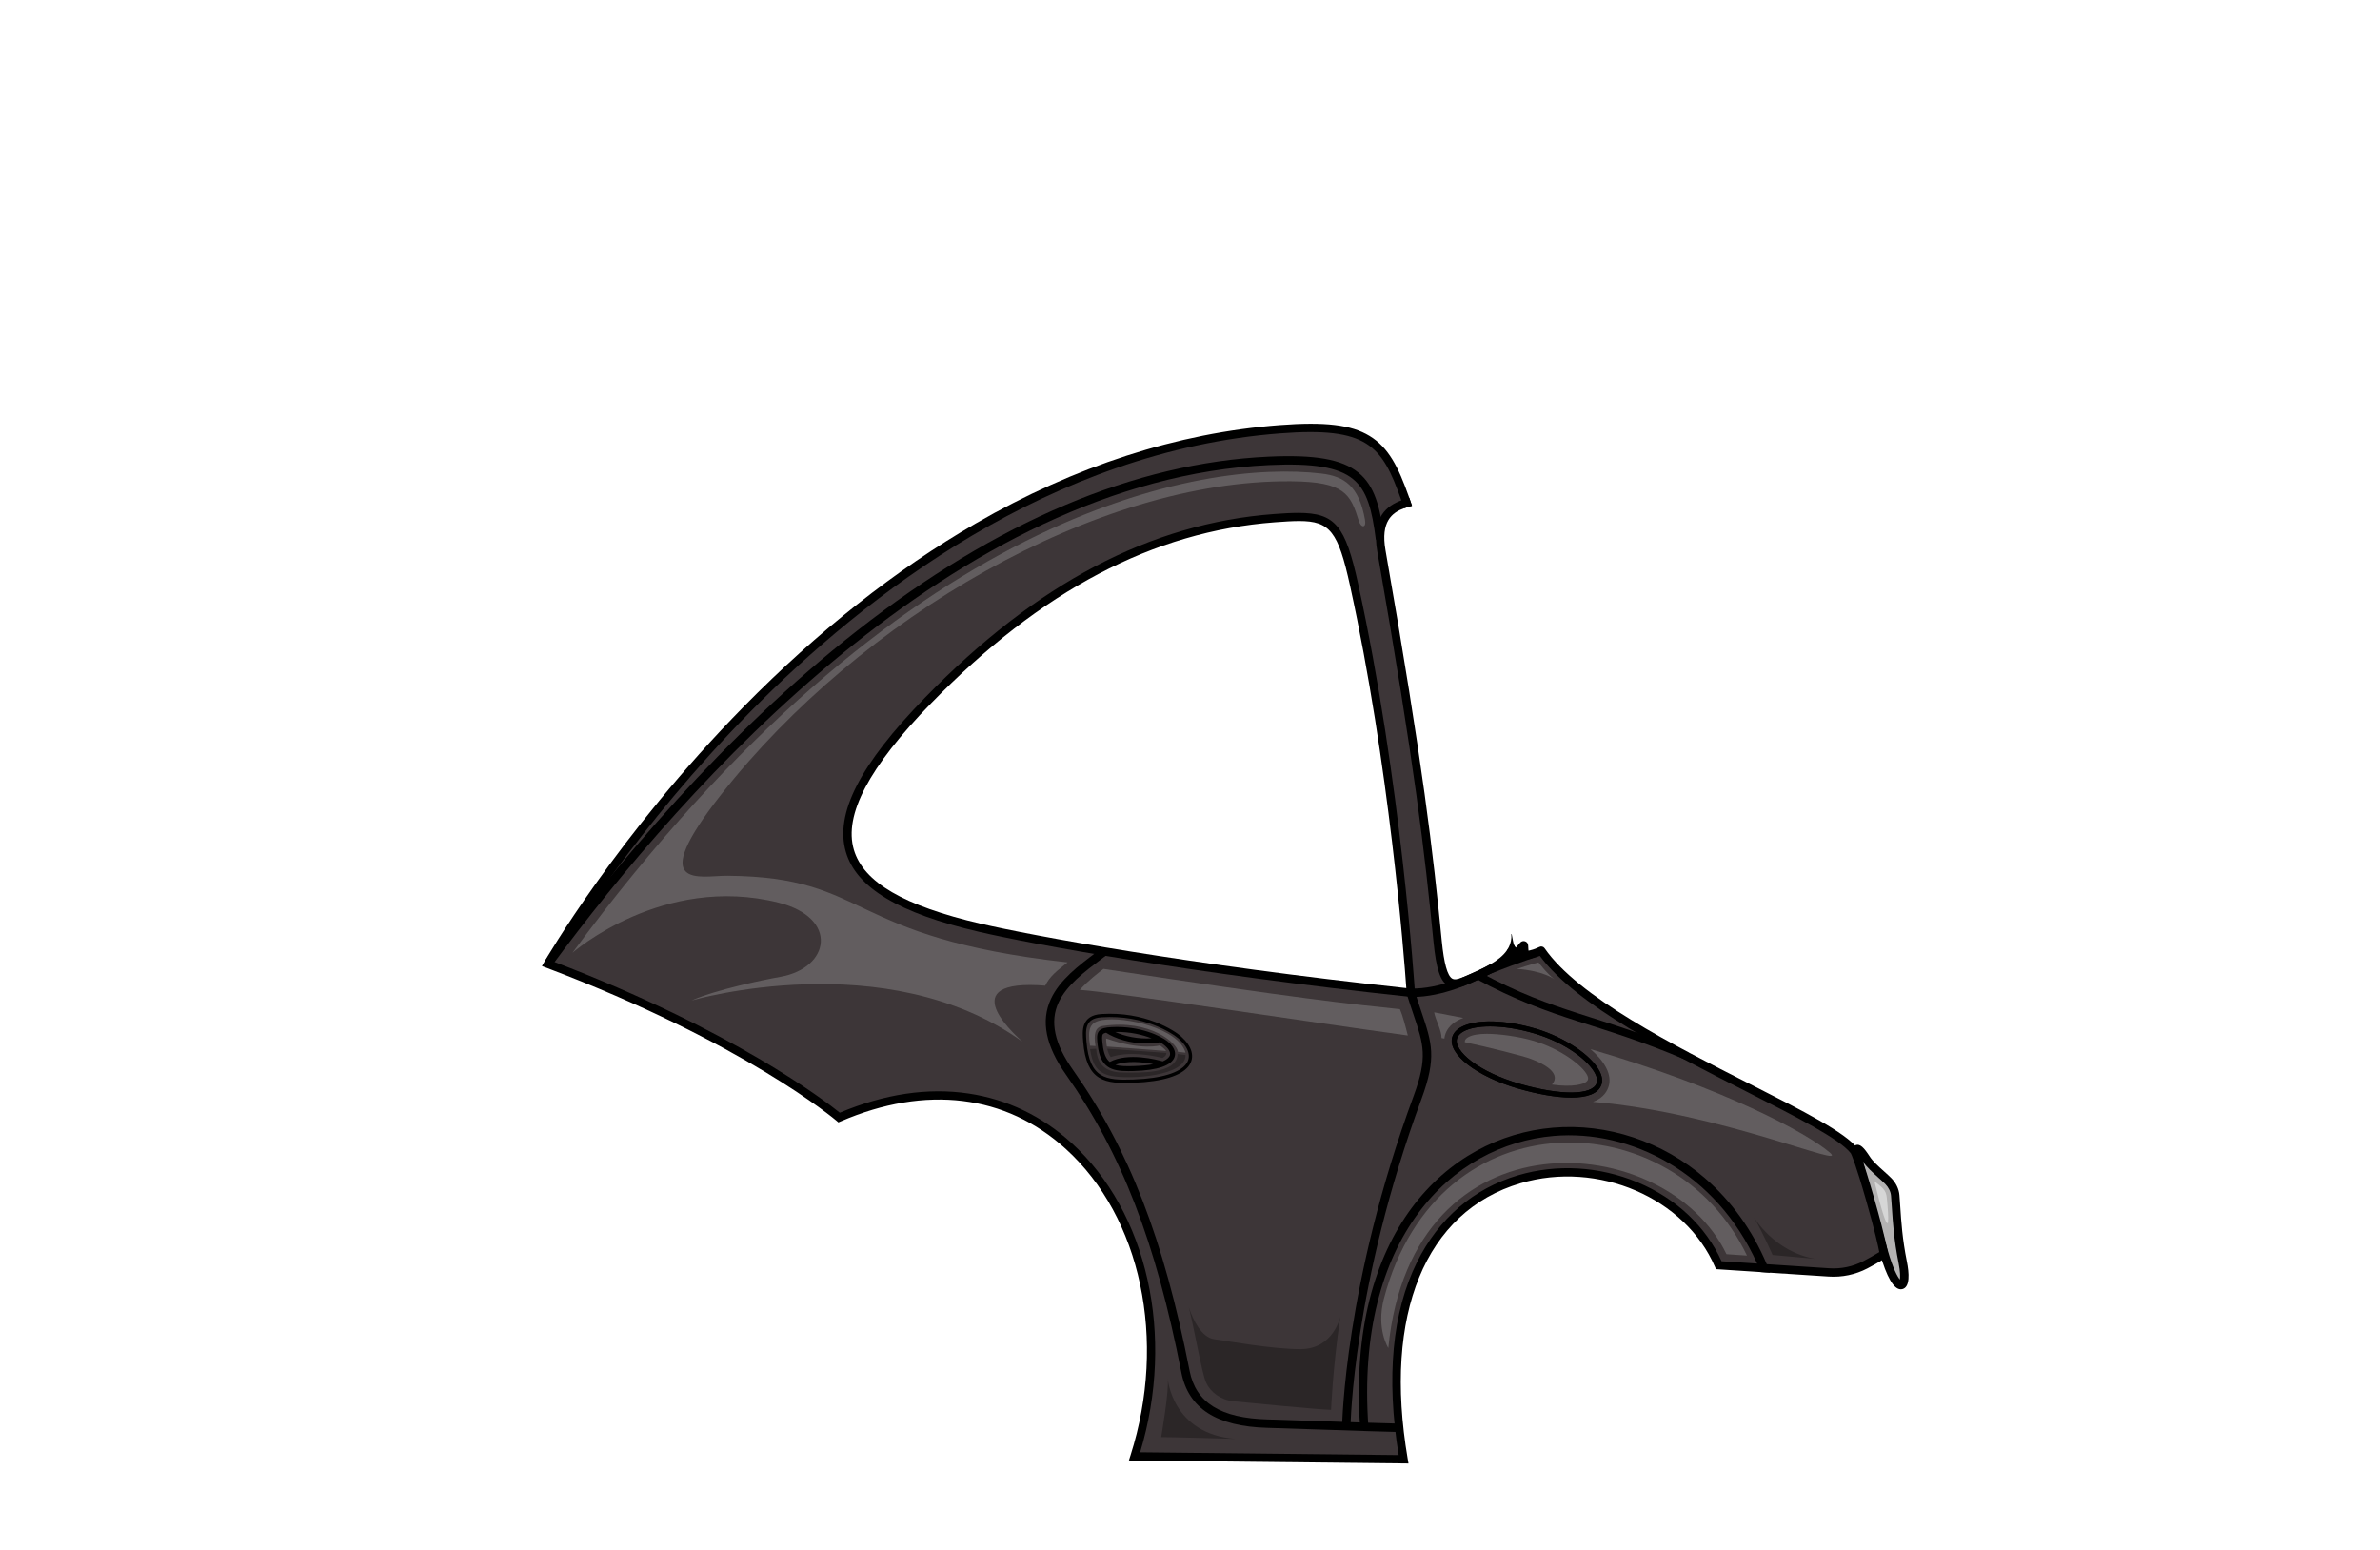
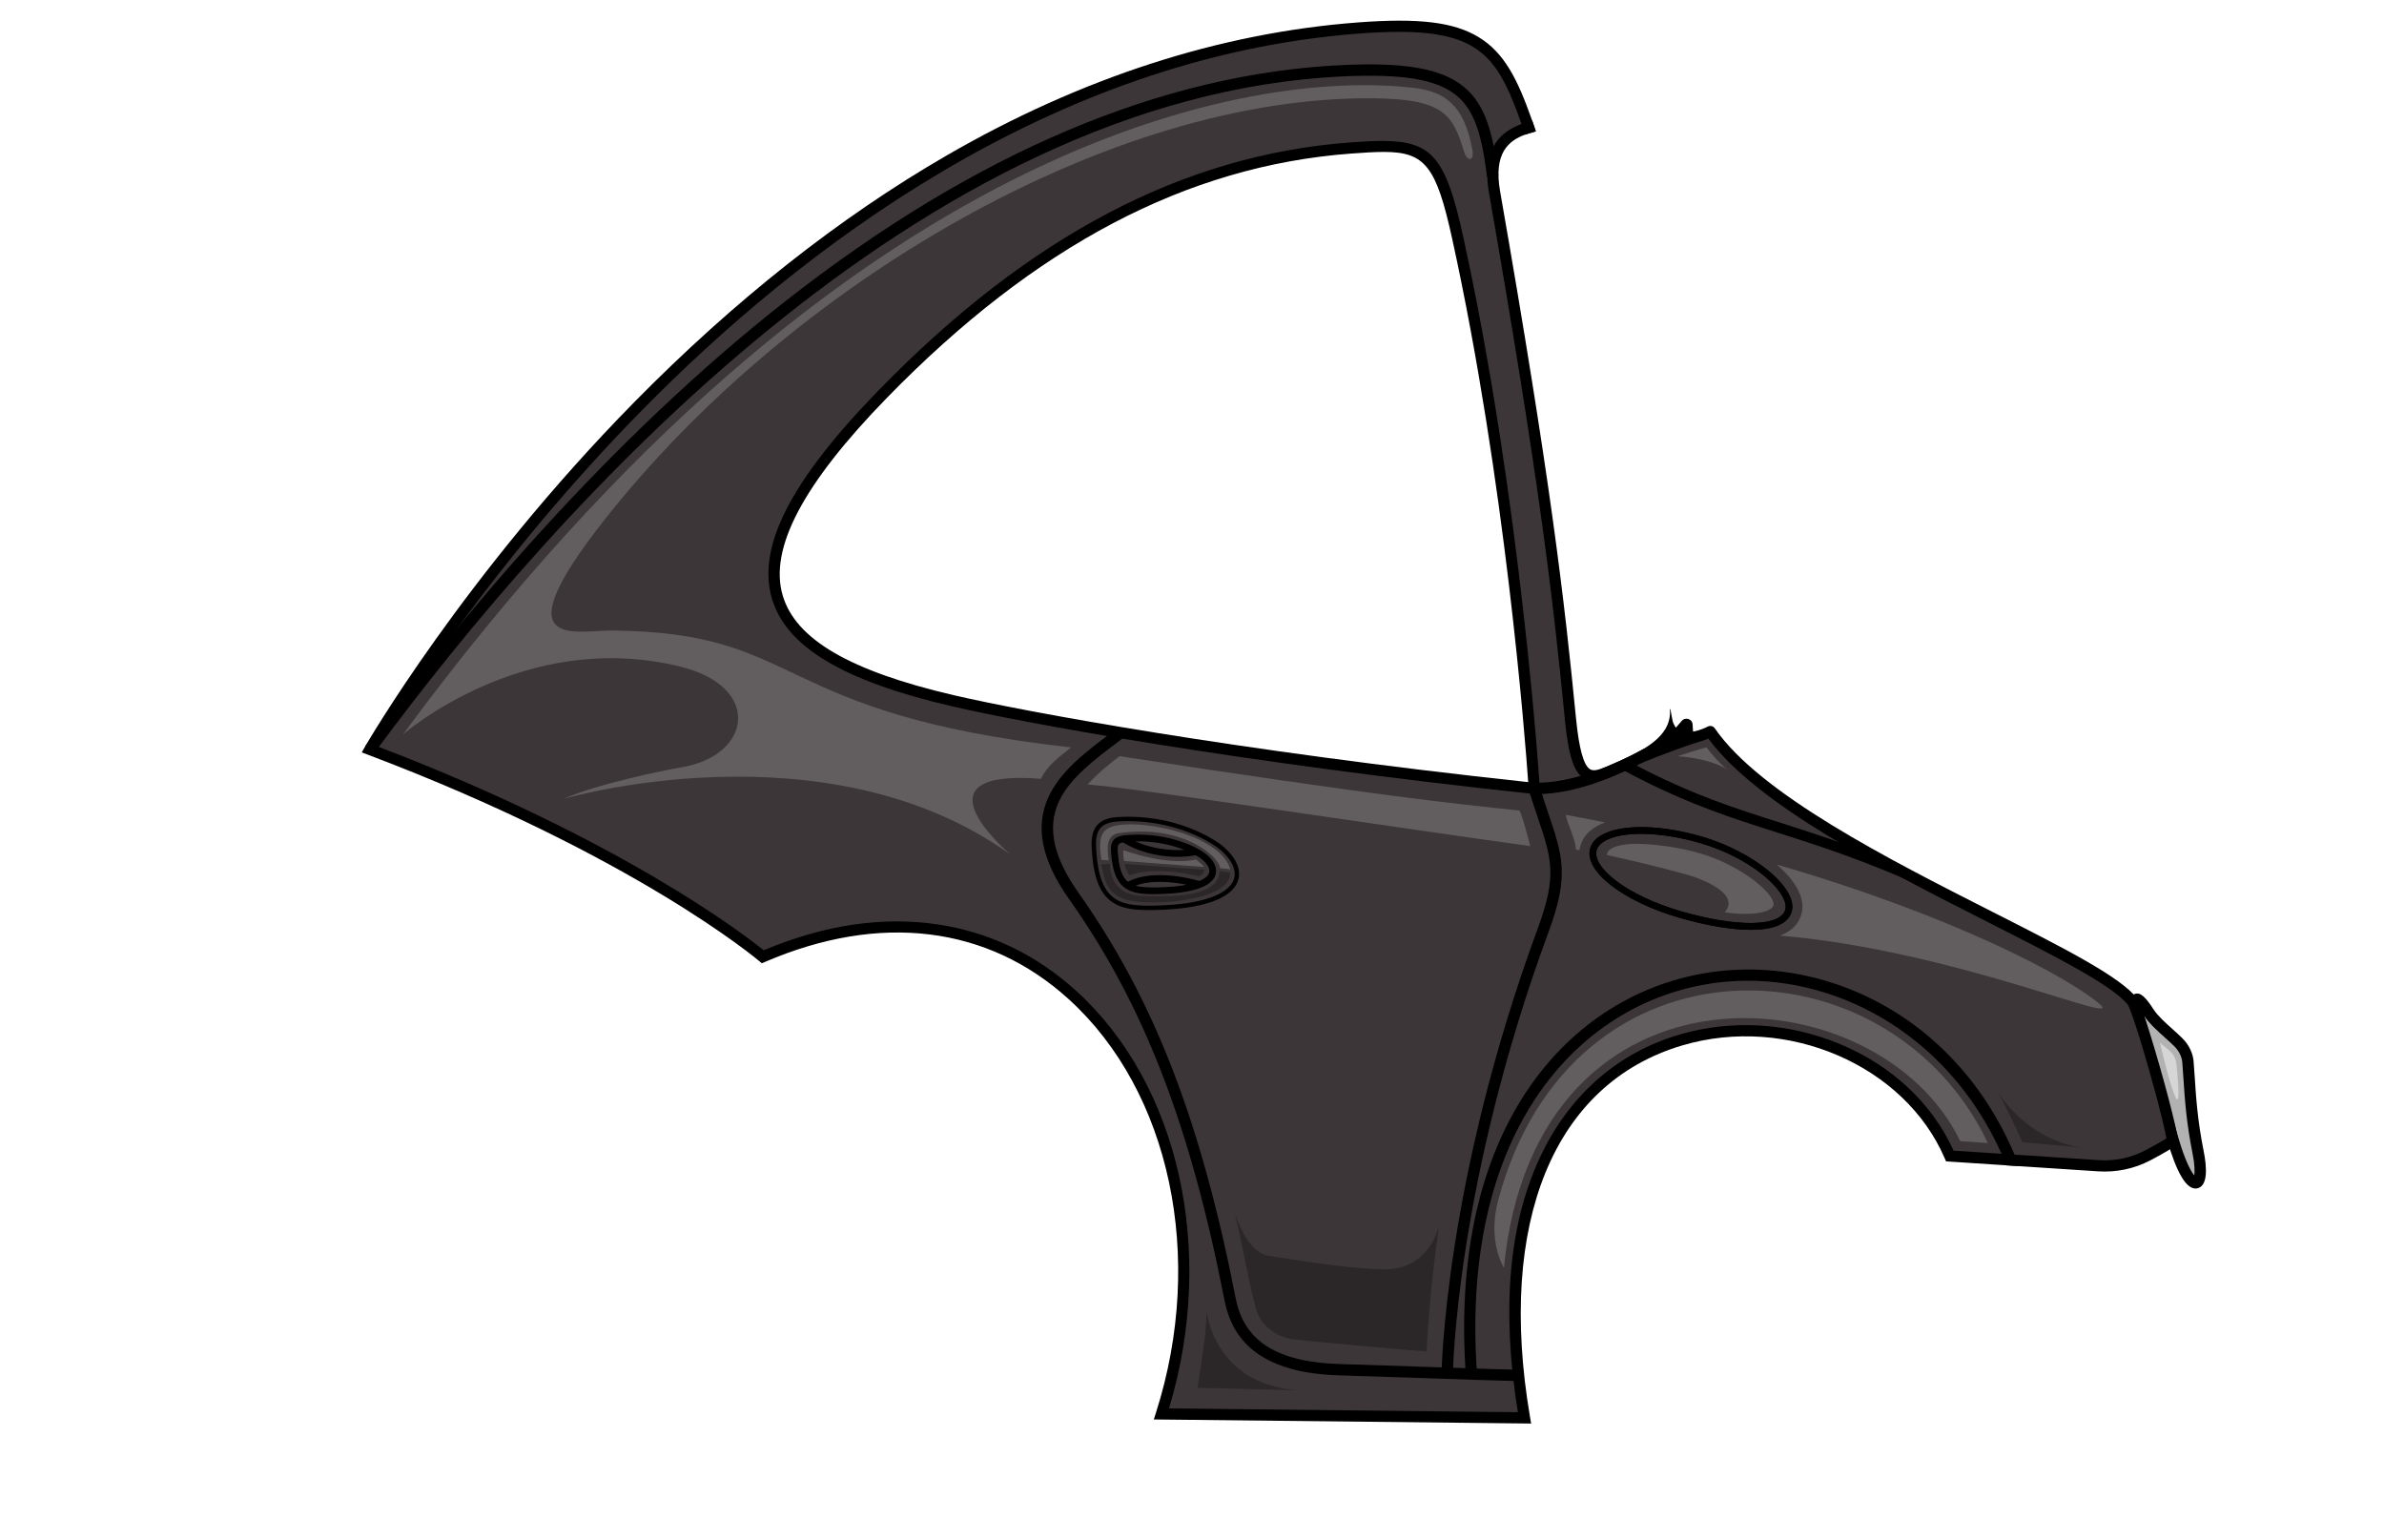
- <svg xmlns="http://www.w3.org/2000/svg" id="a" width="2185.32" height="1422.39" viewBox="0 0 2185.32 1422.39">
+ <svg xmlns="http://www.w3.org/2000/svg" id="a" width="1622.14" height="1047.4" viewBox="0 0 1622.14 1047.4">
  <g id="c">
-     <path d="M1706.22,1065.66c-3.42-12.17-1.75-15.69,7.48-1.49,4.53,6.97,14.66,14.61,20.17,20.26,3.48,3.56,5.9,8.14,6.33,13.1,1.27,14.58,1.46,34.42,6.89,61.35,5.6,27.76-5.7,31.15-17.32-9.29-4.88-17-6.51-23.36-23.55-83.94Z" fill="#b3b2b2" stroke-width="0" />
-     <path d="M1745.33,1183.73c-6.49,0-12.96-11.11-19.27-33.08-2.39-8.32-4.03-14.22-7.02-24.92-3.15-11.29-7.83-28.09-16.54-59.04h0c-2.26-8.05-2.86-13.4,1.17-15.22,4.16-1.88,7.87,2.27,13.27,10.58,2.76,4.24,8.16,9.08,12.92,13.35,2.5,2.24,4.87,4.36,6.78,6.32,4.3,4.4,6.93,9.89,7.41,15.47.29,3.37.53,7.04.78,10.93.85,13.13,1.91,29.47,6.04,50,2.14,10.62,3.16,23.66-4.17,25.45-.46.11-.92.17-1.38.17ZM1710.37,1066.14c8.43,29.98,13.01,46.41,16.11,57.52,2.98,10.68,4.62,16.56,7,24.86,4.67,16.26,8.77,23.59,10.99,26.3.37-2.37.44-7.14-1.18-15.18-4.24-21.03-5.32-37.66-6.18-51.02-.25-3.84-.48-7.47-.77-10.76-.33-3.8-2.19-7.61-5.24-10.73-1.73-1.77-4-3.81-6.41-5.96-5.12-4.59-10.93-9.79-14.24-14.89-.03-.04-.06-.09-.09-.13Z" fill="#000" stroke-width="0" />
-     <path d="M1715.59,1101.62c-11.53-40.3-14.67-44.83-14.67-44.83-26.82-35.31-235.2-108.28-287.49-184,0,0-13.86,7.33-22.76,2.71-.52.87-1.1,1.71-1.72,2.51-8.58,11.27-24.28,15.92-36.95,21.43-1.43.61-2.94.59-4.3,1.19-3.95,1.75-7.27,4.04-11.15,4.04-2.24,0-3.53-.32-5.58-1.51-7.14-4.17-10.26-13.48-12.71-38.41-8.01-81.56-15.1-159.29-49.78-357.74-5.57-31.94,6.71-41.15,19.49-45.86.75-.27,1.48-.53,2.21-.76-.15-.43-1.65-2.61-1.81-3.02-18.84-53.36-35.06-69.42-114.83-63.33-409.04,31.27-672.12,490.91-672.12,490.91,184.19,69.71,267.36,141.04,267.36,141.04,199.61-85.87,332.97,117.36,271.24,311.1l247.02,2.67c-52.56-308.64,230.57-314.77,289.41-178.18l101.11,6.63c11.61.76,23.21-1.63,33.52-7.02,4.37-2.3,12.2-6.58,16.95-9.79,0,0-1.68-12.12-12.44-49.78ZM1294.59,912.41c-203.26-21.69-343.73-49.65-391.84-60.83-73.74-17.14-113.94-36.55-123.56-69.39-10.31-35.22,12.06-79.14,72-140.67,102.2-104.9,203.99-158.24,317.45-166.73,8.38-.62,15.69-1.04,22.12-1.04,33.95,0,40.55,7.42,52.28,60.83,39.62,180.45,53.43,371.55,53.55,373.48l.27,4.49-2.26-.15Z" fill="#3d3638" stroke-width="0" />
-     <path d="M1733.55,1150.88c-.08-.5-1.86-12.82-12.57-50.31-11.13-38.93-14.62-45.1-15.2-45.95l-.09-.14c-11.24-14.77-49.84-34.35-98.7-59.11-70.32-35.66-157.83-80.03-188.7-124.73l-.05-.07c-1.07-1.54-3.12-2.05-4.79-1.17l-.07.04c-3.34,1.75-13.3,5.67-19.15,2.76-.44-.21-.84-.47-1.22-.76-1.14-.87-2.04-2.07-2.7-3.64l-6.4,4.31c.64,1.26,1.42,2.41,2.33,3.41.84.96,1.8,1.8,2.86,2.51.56.37,1.14.7,1.75,1.01,7.91,3.9,17.97.69,23.03-1.45,33.43,45.37,119.9,89.21,189.65,124.58,45.88,23.26,85.54,43.36,95.93,56.75.5.94,4.05,8.32,14.18,43.74,8,28,10.97,41.86,11.93,46.93-4.3,2.7-10.28,5.99-14.55,8.23-9.63,5.04-20.52,7.34-31.5,6.6l-57.35-3.76-8.8-.58-32.66-2.13c-14.47-31.99-41.7-57.64-76.92-72.38-35.21-14.74-74.22-17.06-109.83-6.52-40.93,12.11-73.05,39.72-92.91,79.84-22.71,45.91-28.36,105.45-16.8,177.04l-237.37-2.57c32.2-106.8,7.08-220.46-63.23-284.2-27.2-24.67-58.92-39.86-94.25-45.16-37.44-5.59-77.24.34-118.29,17.61-13.19-10.65-97.21-75.49-262.42-138.59,12.55-20.96,76.55-124.17,179.94-229.23,106.18-107.88,276.85-239.87,486.9-255.92,79.98-6.11,93.29,10.83,110.95,60.8.09.24.17.49.26.75.41,1.17.82,2.36,1.25,3.58.41,1.19.82,2.39,1.22,3.63l7.28-2.25c-.41-1.23-.82-2.44-1.23-3.61-.41-1.23-.82-2.44-1.23-3.61-.12-.35-.24-.69-.37-1.02-9.67-27.4-18.7-45.34-36.17-55.93-16.89-10.24-40.79-13.11-82.52-9.92-93.89,7.17-187.82,37.59-279.21,90.38-73,42.19-144.56,98.68-212.68,167.91-115.9,117.82-182.59,233.36-183.26,234.5l-2.21,3.88,4.17,1.57c181.32,68.63,265.39,139.67,266.22,140.39l1.81,1.54,2.18-.93c78.15-33.63,151.51-24.64,206.57,25.27,69.2,62.75,93.14,175.74,59.54,281.17l-1.55,4.9,256.73,2.77-.76-4.49c-22.56-132.41,16.18-226.92,103.62-252.8,71.15-21.05,151.23,13.37,178.54,76.77l.93,2.13,41.12,2.7,8.59.56,53.71,3.52c12.37.82,24.66-1.75,35.54-7.45,1.87-.97,11.5-6.06,17.33-10.01l1.96-1.33-.32-2.35Z" fill="#000" stroke-width="0" />
-     <path d="M1299.2,911.23c-.12-1.93-12.57-194.89-52.18-375.33-11.73-53.42-21-65.01-54.96-65.01-6.43,0-13.74.41-22.12,1.04-113.46,8.48-218.31,63.61-320.52,168.51-59.94,61.54-83.04,106.61-72.73,141.82,9.63,32.84,48.45,56.11,122.19,73.25,48.12,11.18,192.85,38.06,396.11,59.75l4.48.47-.27-4.49ZM900.6,848.08c-70.78-16.45-107.82-38.05-116.6-67.96-9.34-31.88,13.85-75.82,70.89-134.37,100.83-103.53,204.07-157.9,315.61-166.24,8.71-.65,16.11-1.14,22.45-1.14,28.27,0,35.78,9.81,46.62,59.17,36.11,164.55,49.58,339.57,51.71,369.65-200.52-21.57-343.07-48.06-390.69-59.11Z" fill="#000" stroke-width="0" />
-     <path d="M1393.02,871.43c-.61,1.42-1.34,2.79-2.18,4.08-.52.87-1.1,1.71-1.72,2.51-8.58,11.27-24.34,18.14-37.01,23.65-1.43.61-2.82,1.22-4.17,1.81-3.95,1.75-8.01,3.23-11.9,3.23-2.24,0-4.4-.49-6.46-1.68-7.14-4.17-10.89-15.52-13.34-40.45-8.01-81.56-16.91-159.72-51.59-358.17-5.57-31.94,9.34-42.33,22.12-47.03.75-.27,1.48-.53,2.21-.76,1.78-.59,3.5-1.08,5.07-1.51.41,1.17.82,2.38,1.23,3.61.41,1.17.82,2.38,1.23,3.61-1.63.44-3.35.93-5.07,1.48-.73.24-1.48.5-2.21.78-11.06,4.05-21.67,12.29-17.07,38.52,34.73,198.71,43.62,277.01,51.67,358.73,2.04,20.71,5.18,32.03,9.6,34.62,2.16,1.26,5.48.7,11.44-1.93,1.36-.59,2.77-1.22,4.2-1.84,12.84-5.59,27.92-12.15,34.86-22.59.55-.81,1.04-1.65,1.46-2.51,1.81-3.55,2.7-7.52,2.3-12.02l.34-.03c.73,3.88,1.14,6.08,1.19,6.32.26,1.51.62,2.82,1.11,3.93.66,1.57,1.55,2.77,2.7,3.64Z" fill="#000" stroke-width="0" />
-     <path d="M1285.35,1314.78c-12.41-.22-41.73-1.22-70.08-2.19-20.79-.71-40.43-1.38-51.6-1.68-46.68-1.25-72.5-17.86-78.95-50.79-23.5-119.96-55.14-201.68-105.78-273.25-18.83-26.62-23.41-49.43-13.99-69.72,8.17-17.6,25.36-30.54,41.99-43.06,1.59-1.2,3.18-2.4,4.76-3.59l4.68,6.16c-1.58,1.2-3.18,2.4-4.78,3.61-15.87,11.95-32.28,24.3-39.63,40.14-8.15,17.56-3.81,37.85,13.29,62,51.31,72.52,83.33,155.14,107.05,276.23,5.73,29.24,28.47,43.39,71.57,44.55,11.2.3,30.85.97,51.66,1.68,28.32.97,57.6,1.97,69.95,2.19l-.14,7.73Z" fill="#000" stroke-width="0" />
-     <path d="M1240.07,1309.88l-7.73-.08c.01-1.29,1.99-130.99,65.66-303.61,13.08-35.46,9.19-47.01-.21-74.93-1.83-5.45-3.91-11.63-6.09-18.65l7.38-2.29c2.15,6.94,4.21,13.07,6.03,18.48,9.72,28.88,14.15,42.06.13,80.08-63.17,171.27-65.17,299.74-65.18,301.01Z" fill="#000" stroke-width="0" />
-     <path d="M996.07,956.17c-.79-9.77-1.92-22.54,15.29-23.66,39.61-2.58,66.37,15.02,72.18,20.25,18.99,17.1,12.08,37.88-42.81,39.86-25.62.92-41.8-.84-44.66-36.44Z" fill="none" stroke="#000" stroke-miterlimit="10" stroke-width="3" />
-     <path d="M1297.13,915.34c-.61,0-1.21,0-1.82-.02l.17-7.73c25.96.56,54.77-12.23,74.42-23.06l3.73,6.77c-20.03,11.04-49.38,24.04-76.5,24.04Z" fill="#000" stroke-width="0" />
-     <path d="M1378.78,881.15c7.3-5.08,12.52-10.15,16.92-15.55,2.43-2.98,7.23-1.48,7.46,2.35.28,4.66.19,9.98,4.11,11.8,0,0-31.04,10.12-59.57,23.42,0,0,25.38-18.06,31.07-22.03Z" fill="#000" stroke-width="0" />
-     <path d="M1356.83,895.55c72.37,39.1,109.41,38.86,192.39,74.35" fill="none" stroke="#000" stroke-miterlimit="10" stroke-width="7" />
-     <path d="M506.26,887.24l-6.22-4.59c62.95-85.34,163.87-207.3,287.13-303.74,128.1-100.21,255.11-153.92,377.51-159.64,42.77-2,67.43,2.35,82.49,14.54,15.02,12.15,20.1,31.42,23.8,60.61l-7.67.97c-3.45-27.23-7.99-45.05-20.99-55.57-13.46-10.89-36.57-14.73-77.27-12.83-287.69,13.43-536.23,294.12-658.78,460.24Z" fill="#000" stroke-width="0" />
-     <path d="M1442.76,1007.71c-14.15,0-31.71-3.36-48.18-8.09-38.71-11.12-65.56-31.93-61.12-47.37,1.08-3.76,3.84-6.88,8.21-9.27,13.61-7.45,40.6-6.83,68.76,1.57,26.17,7.81,50.67,24.18,58.26,38.93,2.38,4.62,2.96,8.79,1.72,12.39h0c-2.93,8.53-13.61,11.84-27.65,11.84ZM1368.04,942.39c-10.07,0-18.55,1.52-24.18,4.6-3.26,1.78-5.28,3.98-6.01,6.52-3.21,11.18,19.33,30.61,57.99,41.72,37.49,10.77,66.38,10.43,70.25-.84h0c.8-2.35.3-5.4-1.46-8.82-6.07-11.79-27.08-28.17-55.51-36.65-14.54-4.34-28.96-6.54-41.08-6.54Z" fill="#000" stroke-width="0" />
-     <path d="M1625.33,1168.49l-8.59-.56c-.53-1.33-1.07-2.62-1.63-3.91-.56-1.33-1.13-2.64-1.72-3.94-37.65-83.73-116.19-123.15-186.72-117.15-93.6,7.95-182.52,93.61-170.21,267.04l-7.6.53c-12.67-178.59,79.86-266.89,177.16-275.16,49.73-4.23,100.57,12.66,139.47,46.36,24.46,21.19,43.53,47.86,56.71,78.94.55,1.29,1.1,2.6,1.61,3.93.53,1.29,1.05,2.6,1.52,3.91Z" fill="#000" stroke-width="0" />
-     <path d="M1292.68,950.73c-91.69-12.62-267.04-39.45-301.22-41.92,8.59-9.35,16.88-15.47,21.74-19.26,180.58,27.58,226.96,32.22,272.21,37,2.51,5.76,4.91,15.02,7.26,24.18Z" fill="#999" opacity=".4" stroke-width="0" />
-     <path d="M1425.01,995.75c6.31-7.13,1.72-15.6-19.56-23.64-7.01-2.64-37.48-10.35-60.51-15.28-.03-.46.02-.9.14-1.33.35-1.25,1.42-2.35,3.14-3.29,3.7-2.03,9.63-3.02,16.94-3.02,10.84,0,28.89,2.26,43.03,6.45,24.74,7.33,44.62,22.61,49.09,31.35.61,1.2,1.23,2.94.75,4.31-1.57,4.45-14.71,7.17-33,4.44Z" fill="#999" opacity=".4" stroke-width="0" />
-     <path d="M1316.83,929.44c9.08,1.68,17.99,3.4,26.76,5.16-1.89.69-3.62,1.46-5.24,2.35-7.51,4.11-10.4,9.55-11.5,13.39-.3,1.05-.52,2.12-.62,3.2-.91-.17-1.78-.34-2.6-.47.18-6.76-5.83-17.5-6.79-23.62Z" fill="#999" opacity=".4" stroke-width="0" />
-     <path d="M1462.63,1011.62c7.3-2.68,12.06-7.2,14.24-13.54,1.87-5.44,1.16-11.41-2.1-17.74-2.94-5.74-7.95-11.58-14.42-17.1,122.72,35.72,198.92,77.1,219.7,94.92,19.04,16.31-99.08-36.6-217.41-46.53Z" fill="#999" opacity=".4" stroke-width="0" />
-     <path d="M1442.74,1007.69c-14.15,0-31.71-3.36-48.18-8.09-38.71-11.12-65.56-31.93-61.12-47.37,1.08-3.76,3.84-6.88,8.21-9.27,13.61-7.45,40.6-6.83,68.76,1.57,26.17,7.81,50.67,24.18,58.26,38.93,2.38,4.62,2.96,8.79,1.72,12.39h0c-2.93,8.53-13.61,11.84-27.65,11.84ZM1368.03,942.37c-10.07,0-18.55,1.52-24.18,4.6-3.26,1.78-5.28,3.98-6.01,6.52-3.21,11.18,19.33,30.61,57.99,41.72,37.49,10.77,66.38,10.43,70.25-.84h0c.8-2.35.3-5.4-1.46-8.82-6.07-11.79-27.08-28.17-55.51-36.65-14.54-4.34-28.96-6.54-41.08-6.54Z" fill="#000" stroke-width="0" />
-     <path d="M1091.62,1200.37c4.83,18.91,11.87,60.3,15.84,69.05,3.96,8.76,13.48,15.89,24.99,17.09,8.03.83,78.34,7.68,89.77,7.92,0,0,1.24-35.63,8.42-85.52,0,0-6.09,29.62-36.36,29.77-24.94.13-67.81-7.49-79.42-9.14-11.61-1.65-19.45-17.53-23.23-29.18" fill="#000" opacity=".3" stroke-width="0" />
-     <path d="M1066.2,1319.43s7.57-43.6,5.97-54.11c0,0,3.62,51.33,62.42,55.74,0,0-64.47-1.84-68.39-1.63Z" fill="#000" opacity=".3" stroke-width="0" />
-     <path d="M1604.05,1152.78l-18.8-1.28c-55.32-114.92-288.99-133.7-310.49,86.13,0,0-11.41-17.55-3.96-45.65,49.46-186.94,265.97-180.61,333.25-39.21Z" fill="#999" opacity=".4" stroke-width="0" />
-     <path d="M1610.38,1117.4c9.03,15.99,17.18,34.82,17.18,34.82,9.04.87,39.67,3.6,39.67,3.6-38.22-6.13-56.84-38.41-56.84-38.41Z" fill="#000" opacity=".3" stroke-width="0" />
-     <path d="M1721.12,1084.53c7.43,6.07,10.58,7.77,11.35,15.2.57,5.51.79,8.73,1.07,13.11,2.23,34.19-12.43-28.31-12.43-28.31Z" fill="#d6d6d6" stroke-width="0" />
-     <path d="M1071.5,955.69c-5.12-4.01-24.26-14.1-51.01-12.66-5.22.27-9.15.99-11.32,3.55-1.37,1.63-1.81,3.69-1.81,6.24,0,1.96.26,4.22.56,6.78,2.42,20.79,12.64,23.84,28.13,23.84,1.57,0,3.18-.03,4.86-.08,22.01-.62,35-5.1,37.59-12.98,1.55-4.72-.93-9.95-7.01-14.7ZM1057.37,953.3c-12.32.82-24.61-1.81-33.48-5.83,13.97-.26,25.47,2.67,33.48,5.83ZM1040.79,978.79c-6.99.2-12.43.09-16.62-1.14,10.56-4.07,24.93-2.64,34.74-.64-4.55.9-10.46,1.57-18.13,1.78ZM1074.17,968.97c-.35,1.07-1.66,3.38-6.56,5.5-5-1.45-31.76-8.53-48.65.53-3.52-2.88-5.54-7.77-6.49-15.93-.58-5.07-.88-8.24.21-9.53.49-.59,1.43-1.04,2.92-1.36,8.21,5.35,21.99,9.85,36.97,9.85,4.13,0,8.33-.34,12.52-1.1,1.57.9,2.77,1.71,3.59,2.35,4.39,3.43,6.38,6.96,5.48,9.69Z" fill="#000" stroke-width="0" />
-     <path d="M1070.77,964.91c-16.83-1.19-47.08-3.53-54.47-4.09-.64-3.96-.64-7.37-.64-7.37,32.67,11.42,49.5,6.35,49.5,6.35,2.44,1.78,4.74,3.8,5.6,5.11Z" fill="#999" opacity=".4" stroke-width="0" />
-     <path d="M1070.98,966.77c.08,2.95-3.57,4.53-3.57,4.53-32.03-7.6-47.46-.73-47.46-.73-1.63-1.89-2.65-4.8-3.26-7.69,12.32.96,37.52,2.63,54.29,3.89Z" fill="#000" opacity=".3" stroke-width="0" />
-     <path d="M1006.5,962.88c1.18,17.74,12.24,21.99,26.2,21.88,11.25-.1,48.05,2.1,48.59-17.03l7.26.95c.68,19.2-50.56,22.6-67.93,19.2-15.13-2.96-17.71-12.82-19.75-24.7l5.63-.29Z" fill="#000" opacity=".3" stroke-width="0" />
-     <path d="M1005.89,960.39c-1.76-10.65-.59-17.37,6.85-18.46,43.23-6.31,68.34,15.88,68.81,23.75l7,.81c-6.34-22.39-55.52-33.43-76.61-29.93-11,1.83-13.52,7.67-11.07,23.55l5.02.27Z" fill="#999" opacity=".4" stroke-width="0" />
-     <path d="M980.24,883.57c-9.37,7.46-16.22,12.55-20.56,21.38-2.71-.15-5.27-.41-6.97-.48-78.95-3.39-15.45,50.24-13.99,51.82-125.58-90.01-303.77-37.71-303.77-37.71,22.8-10.04,65.76-18.94,81.44-21.71,46.06-8.13,53.93-54.29-1.67-68.18-106.31-26.56-189.1,46.1-189.1,46.1,301.17-408.62,579.26-452.69,687.62-440.02,20.9,2.44,34.49,11.27,40.08,42.26,1.47,8.15-3.63,7.73-5.61,1.34-7.68-24.83-12.94-36.02-61.71-36.5-178.62-1.76-396.38,125.65-523.52,287.18-70.43,89.48-19.41,74.78,5.59,75,132.14,1.13,106.25,56.46,312.17,79.54Z" fill="#999" opacity=".4" stroke-width="0" />
-     <path d="M1392.84,889.55s16.56-5.38,19.82-5.95c0,0,7.46,10.01,14.45,15.31,0,0-10.04-7.65-34.27-9.35Z" fill="#999" opacity=".4" stroke-width="0" />
+     <path d="M1454.76,690.66c-3.42-12.17-1.75-15.69,7.48-1.49,4.53,6.97,14.66,14.61,20.17,20.26,3.48,3.56,5.9,8.14,6.33,13.1,1.27,14.58,1.46,34.42,6.89,61.35,5.6,27.76-5.7,31.15-17.32-9.29-4.88-17-6.51-23.36-23.55-83.94Z" fill="#b3b2b2" stroke-width="0" />
+     <path d="M1493.87,808.74c-6.49,0-12.96-11.11-19.27-33.08-2.39-8.32-4.03-14.22-7.02-24.92-3.15-11.29-7.83-28.09-16.54-59.04h0c-2.26-8.05-2.86-13.4,1.17-15.22,4.16-1.88,7.87,2.27,13.27,10.58,2.76,4.24,8.16,9.08,12.92,13.35,2.5,2.24,4.87,4.36,6.78,6.32,4.3,4.4,6.93,9.89,7.41,15.47.29,3.37.53,7.04.78,10.93.85,13.13,1.91,29.47,6.04,50,2.14,10.62,3.16,23.66-4.17,25.45-.46.11-.92.17-1.38.17ZM1458.92,691.15c8.43,29.98,13.01,46.41,16.11,57.52,2.98,10.68,4.62,16.56,7,24.86,4.67,16.26,8.77,23.59,10.99,26.3.37-2.37.44-7.14-1.18-15.18-4.24-21.03-5.32-37.66-6.18-51.02-.25-3.84-.48-7.47-.77-10.76-.33-3.8-2.19-7.61-5.24-10.73-1.73-1.77-4-3.81-6.41-5.96-5.12-4.59-10.93-9.79-14.24-14.89-.03-.04-.06-.09-.09-.13Z" fill="#000" stroke-width="0" />
+     <path d="M1464.14,726.63c-11.53-40.3-14.67-44.83-14.67-44.83-26.82-35.31-235.2-108.28-287.49-184,0,0-13.86,7.33-22.76,2.71-.52.87-1.1,1.71-1.72,2.51-8.58,11.27-24.28,15.92-36.95,21.43-1.43.61-2.94.59-4.3,1.19-3.95,1.75-7.27,4.04-11.15,4.04-2.24,0-3.53-.32-5.58-1.51-7.14-4.17-10.26-13.48-12.71-38.41-8.01-81.56-15.1-159.29-49.78-357.74-5.57-31.94,6.71-41.15,19.49-45.86.75-.27,1.48-.53,2.21-.76-.15-.43-1.65-2.61-1.81-3.02-18.84-53.36-35.06-69.42-114.83-63.33C513.04,50.32,249.96,509.96,249.96,509.96c184.19,69.71,267.36,141.04,267.36,141.04,199.61-85.87,332.97,117.36,271.24,311.1l247.02,2.67c-52.56-308.64,230.57-314.77,289.41-178.18l101.11,6.63c11.61.76,23.21-1.63,33.52-7.02,4.37-2.3,12.2-6.58,16.95-9.79,0,0-1.68-12.12-12.44-49.78ZM1043.13,537.42c-203.26-21.69-343.73-49.65-391.84-60.83-73.74-17.14-113.94-36.55-123.56-69.39-10.31-35.22,12.06-79.14,72-140.67,102.2-104.9,203.99-158.24,317.45-166.73,8.38-.62,15.69-1.04,22.12-1.04,33.95,0,40.55,7.42,52.28,60.83,39.62,180.45,53.43,371.55,53.55,373.48l.27,4.49-2.26-.15Z" fill="#3d3638" stroke-width="0" />
+     <path d="M1482.09,775.89c-.08-.5-1.86-12.82-12.57-50.31-11.13-38.93-14.62-45.1-15.2-45.95l-.09-.14c-11.24-14.77-49.84-34.35-98.7-59.11-70.32-35.66-157.83-80.03-188.7-124.73l-.05-.07c-1.07-1.54-3.12-2.05-4.79-1.17l-.07.04c-3.34,1.75-13.3,5.67-19.15,2.76-.44-.21-.84-.47-1.22-.76-1.14-.87-2.04-2.07-2.7-3.64l-6.4,4.31c.64,1.26,1.42,2.41,2.33,3.41.84.96,1.8,1.8,2.86,2.51.56.37,1.14.7,1.75,1.01,7.91,3.9,17.97.69,23.03-1.45,33.43,45.37,119.9,89.21,189.65,124.58,45.88,23.26,85.54,43.36,95.93,56.75.5.94,4.05,8.32,14.18,43.74,8,28,10.97,41.86,11.93,46.93-4.3,2.7-10.28,5.99-14.55,8.23-9.63,5.04-20.52,7.34-31.5,6.6l-57.35-3.76-8.8-.58-32.66-2.13c-14.47-31.99-41.7-57.64-76.92-72.38-35.21-14.74-74.22-17.06-109.83-6.52-40.93,12.11-73.05,39.72-92.91,79.84-22.71,45.91-28.36,105.45-16.8,177.04l-237.37-2.57c32.2-106.8,7.08-220.46-63.23-284.2-27.2-24.67-58.92-39.86-94.25-45.16-37.44-5.59-77.24.34-118.29,17.61-13.19-10.65-97.21-75.49-262.42-138.59,12.55-20.96,76.55-124.17,179.94-229.23,106.18-107.88,276.85-239.87,486.9-255.92,79.98-6.11,93.29,10.83,110.95,60.8.09.24.17.49.26.75.41,1.17.82,2.36,1.25,3.58.41,1.19.82,2.39,1.22,3.63l7.28-2.25c-.41-1.23-.82-2.44-1.23-3.61-.41-1.23-.82-2.44-1.23-3.61-.12-.35-.24-.69-.37-1.02-9.67-27.4-18.7-45.34-36.17-55.93-16.89-10.24-40.79-13.11-82.52-9.92-93.89,7.17-187.82,37.59-279.21,90.38-73,42.19-144.56,98.68-212.68,167.91-115.9,117.82-182.59,233.36-183.26,234.5l-2.21,3.88,4.17,1.57c181.32,68.63,265.39,139.67,266.22,140.39l1.81,1.54,2.18-.93c78.15-33.63,151.51-24.64,206.57,25.27,69.2,62.75,93.14,175.74,59.54,281.17l-1.55,4.9,256.73,2.77-.76-4.49c-22.56-132.41,16.18-226.92,103.62-252.8,71.15-21.05,151.23,13.37,178.54,76.77l.93,2.13,41.12,2.7,8.59.56,53.71,3.52c12.37.82,24.66-1.75,35.54-7.45,1.87-.97,11.5-6.06,17.33-10.01l1.96-1.33-.32-2.35Z" fill="#000" stroke-width="0" />
+     <path d="M1047.74,536.24c-.12-1.93-12.57-194.89-52.18-375.33-11.73-53.42-21-65.01-54.96-65.01-6.43,0-13.74.41-22.12,1.04-113.46,8.48-218.31,63.61-320.52,168.51-59.94,61.54-83.04,106.61-72.73,141.82,9.63,32.84,48.45,56.11,122.19,73.25,48.12,11.18,192.85,38.06,396.11,59.75l4.48.47-.27-4.49ZM649.15,473.09c-70.78-16.45-107.82-38.05-116.6-67.96-9.34-31.88,13.85-75.82,70.89-134.37,100.83-103.53,204.07-157.9,315.61-166.24,8.71-.65,16.11-1.14,22.45-1.14,28.27,0,35.78,9.81,46.62,59.17,36.11,164.55,49.58,339.57,51.71,369.65-200.52-21.57-343.07-48.06-390.69-59.11Z" fill="#000" stroke-width="0" />
+     <path d="M1141.56,496.44c-.61,1.42-1.34,2.79-2.18,4.08-.52.87-1.1,1.71-1.72,2.51-8.58,11.27-24.34,18.14-37.01,23.65-1.43.61-2.82,1.22-4.17,1.81-3.95,1.75-8.01,3.23-11.9,3.23-2.24,0-4.4-.49-6.46-1.68-7.14-4.17-10.89-15.52-13.34-40.45-8.01-81.56-16.91-159.72-51.59-358.17-5.57-31.94,9.34-42.33,22.12-47.03.75-.27,1.48-.53,2.21-.76,1.78-.59,3.5-1.08,5.07-1.51.41,1.17.82,2.38,1.23,3.61.41,1.17.82,2.38,1.23,3.61-1.63.44-3.35.93-5.07,1.48-.73.24-1.48.5-2.21.78-11.06,4.05-21.67,12.29-17.07,38.52,34.73,198.71,43.62,277.01,51.67,358.73,2.04,20.71,5.18,32.03,9.6,34.62,2.16,1.26,5.48.7,11.44-1.93,1.36-.59,2.77-1.22,4.2-1.84,12.84-5.59,27.92-12.15,34.86-22.59.55-.81,1.04-1.65,1.46-2.51,1.81-3.55,2.7-7.52,2.3-12.02l.34-.03c.73,3.88,1.14,6.08,1.19,6.32.26,1.51.62,2.82,1.11,3.93.66,1.57,1.55,2.77,2.7,3.64Z" fill="#000" stroke-width="0" />
+     <path d="M1033.89,939.79c-12.41-.22-41.73-1.22-70.08-2.19-20.79-.71-40.43-1.38-51.6-1.68-46.68-1.25-72.5-17.86-78.95-50.79-23.5-119.96-55.14-201.68-105.78-273.25-18.83-26.62-23.41-49.43-13.99-69.72,8.17-17.6,25.36-30.54,41.99-43.06,1.59-1.2,3.18-2.4,4.76-3.59l4.68,6.16c-1.58,1.2-3.18,2.4-4.78,3.61-15.87,11.95-32.28,24.3-39.63,40.14-8.15,17.56-3.81,37.85,13.29,62,51.31,72.52,83.33,155.14,107.05,276.23,5.73,29.24,28.47,43.39,71.57,44.55,11.2.3,30.85.97,51.66,1.68,28.32.97,57.6,1.97,69.95,2.19l-.14,7.73Z" fill="#000" stroke-width="0" />
+     <path d="M988.61,934.89l-7.73-.08c.01-1.29,1.99-130.99,65.66-303.61,13.08-35.46,9.19-47.01-.21-74.93-1.83-5.45-3.91-11.63-6.09-18.65l7.38-2.29c2.15,6.94,4.21,13.07,6.03,18.48,9.72,28.88,14.15,42.06.13,80.08-63.17,171.27-65.17,299.74-65.18,301.01Z" fill="#000" stroke-width="0" />
+     <path d="M744.61,581.18c-.79-9.77-1.92-22.54,15.29-23.66,39.61-2.58,66.37,15.02,72.18,20.25,18.99,17.1,12.08,37.88-42.81,39.86-25.62.92-41.8-.84-44.66-36.44Z" fill="none" stroke="#000" stroke-miterlimit="10" stroke-width="3" />
+     <path d="M1045.67,540.35c-.61,0-1.21,0-1.82-.02l.17-7.73c25.96.56,54.77-12.23,74.42-23.06l3.73,6.77c-20.03,11.04-49.38,24.04-76.5,24.04Z" fill="#000" stroke-width="0" />
+     <path d="M1127.32,506.16c7.3-5.08,12.52-10.15,16.92-15.55,2.43-2.98,7.23-1.48,7.46,2.35.28,4.66.19,9.98,4.11,11.8,0,0-31.04,10.12-59.57,23.42,0,0,25.38-18.06,31.07-22.03Z" fill="#000" stroke-width="0" />
+     <path d="M1105.38,520.56c72.37,39.1,109.41,38.86,192.39,74.35" fill="none" stroke="#000" stroke-miterlimit="10" stroke-width="7" />
+     <path d="M254.8,512.25l-6.22-4.59c62.95-85.34,163.87-207.3,287.13-303.74,128.1-100.21,255.11-153.92,377.51-159.64,42.77-2,67.43,2.35,82.49,14.54,15.02,12.15,20.1,31.42,23.8,60.61l-7.67.97c-3.45-27.23-7.99-45.05-20.99-55.57-13.46-10.89-36.57-14.73-77.27-12.83-287.69,13.43-536.23,294.12-658.78,460.24Z" fill="#000" stroke-width="0" />
+     <path d="M1191.3,632.72c-14.15,0-31.71-3.36-48.18-8.09-38.71-11.12-65.56-31.93-61.12-47.37,1.08-3.76,3.84-6.88,8.21-9.27,13.61-7.45,40.6-6.83,68.76,1.57,26.17,7.81,50.67,24.18,58.26,38.93,2.38,4.62,2.96,8.79,1.72,12.39h0c-2.93,8.53-13.61,11.84-27.65,11.84ZM1116.58,567.4c-10.07,0-18.55,1.52-24.18,4.6-3.26,1.78-5.28,3.98-6.01,6.52-3.21,11.18,19.33,30.61,57.99,41.72,37.49,10.77,66.38,10.43,70.25-.84h0c.8-2.35.3-5.4-1.46-8.82-6.07-11.79-27.08-28.17-55.51-36.65-14.54-4.34-28.96-6.54-41.08-6.54Z" fill="#000" stroke-width="0" />
+     <path d="M1373.87,793.5l-8.59-.56c-.53-1.33-1.07-2.62-1.63-3.91-.56-1.33-1.13-2.64-1.72-3.94-37.65-83.73-116.19-123.15-186.72-117.15-93.6,7.95-182.52,93.61-170.21,267.04l-7.6.53c-12.67-178.59,79.86-266.89,177.16-275.16,49.73-4.23,100.57,12.66,139.47,46.36,24.46,21.19,43.53,47.86,56.71,78.94.55,1.29,1.1,2.6,1.61,3.93.53,1.29,1.05,2.6,1.52,3.91Z" fill="#000" stroke-width="0" />
+     <path d="M1041.22,575.74c-91.69-12.62-267.04-39.45-301.22-41.92,8.59-9.35,16.88-15.47,21.74-19.26,180.58,27.58,226.96,32.22,272.21,37,2.51,5.76,4.91,15.02,7.26,24.18Z" fill="#999" opacity=".4" stroke-width="0" />
+     <path d="M1173.56,620.76c6.31-7.13,1.72-15.6-19.56-23.64-7.01-2.64-37.48-10.35-60.51-15.28-.03-.46.02-.9.14-1.33.35-1.25,1.42-2.35,3.14-3.29,3.7-2.03,9.63-3.02,16.94-3.02,10.84,0,28.89,2.26,43.03,6.45,24.74,7.33,44.62,22.61,49.09,31.35.61,1.2,1.23,2.94.75,4.31-1.57,4.45-14.71,7.17-33,4.44Z" fill="#999" opacity=".4" stroke-width="0" />
+     <path d="M1065.38,554.45c9.08,1.68,17.99,3.4,26.76,5.16-1.89.69-3.62,1.46-5.24,2.35-7.51,4.11-10.4,9.55-11.5,13.39-.3,1.05-.52,2.12-.62,3.2-.91-.17-1.78-.34-2.6-.47.18-6.76-5.83-17.5-6.79-23.62Z" fill="#999" opacity=".4" stroke-width="0" />
+     <path d="M1211.17,636.63c7.3-2.68,12.06-7.2,14.24-13.54,1.87-5.44,1.16-11.41-2.1-17.74-2.94-5.74-7.95-11.58-14.42-17.1,122.72,35.72,198.92,77.1,219.7,94.92,19.04,16.31-99.08-36.6-217.41-46.53Z" fill="#999" opacity=".4" stroke-width="0" />
+     <path d="M1191.29,632.7c-14.15,0-31.71-3.36-48.18-8.09-38.71-11.12-65.56-31.93-61.12-47.37,1.08-3.76,3.84-6.88,8.21-9.27,13.61-7.45,40.6-6.83,68.76,1.57,26.17,7.81,50.67,24.18,58.26,38.93,2.38,4.62,2.96,8.79,1.72,12.39h0c-2.93,8.53-13.61,11.84-27.65,11.84ZM1116.57,567.38c-10.07,0-18.55,1.52-24.18,4.6-3.26,1.78-5.28,3.98-6.01,6.52-3.21,11.18,19.33,30.61,57.99,41.72,37.49,10.77,66.38,10.43,70.25-.84h0c.8-2.35.3-5.4-1.46-8.82-6.07-11.79-27.08-28.17-55.51-36.65-14.54-4.34-28.96-6.54-41.08-6.54Z" fill="#000" stroke-width="0" />
+     <path d="M840.16,825.38c4.83,18.91,11.87,60.3,15.84,69.05,3.96,8.76,13.48,15.89,24.99,17.09,8.03.83,78.34,7.68,89.77,7.92,0,0,1.24-35.63,8.42-85.52,0,0-6.09,29.62-36.36,29.77-24.94.13-67.81-7.49-79.42-9.14-11.61-1.65-19.45-17.53-23.23-29.18" fill="#000" opacity=".3" stroke-width="0" />
+     <path d="M814.74,944.44s7.57-43.6,5.97-54.11c0,0,3.62,51.33,62.42,55.74,0,0-64.47-1.84-68.39-1.63Z" fill="#000" opacity=".3" stroke-width="0" />
+     <path d="M1352.6,777.79l-18.8-1.28c-55.32-114.92-288.99-133.7-310.49,86.13,0,0-11.41-17.55-3.96-45.65,49.46-186.94,265.97-180.61,333.25-39.21Z" fill="#999" opacity=".4" stroke-width="0" />
+     <path d="M1358.93,742.41c9.03,15.99,17.18,34.82,17.18,34.82,9.04.87,39.67,3.6,39.67,3.6-38.22-6.13-56.84-38.41-56.84-38.41Z" fill="#000" opacity=".3" stroke-width="0" />
+     <path d="M1469.66,709.54c7.43,6.07,10.58,7.77,11.35,15.2.57,5.51.79,8.73,1.07,13.11,2.23,34.19-12.43-28.31-12.43-28.31Z" fill="#d6d6d6" stroke-width="0" />
+     <path d="M820.04,580.7c-5.12-4.01-24.26-14.1-51.01-12.66-5.22.27-9.15.99-11.32,3.55-1.37,1.63-1.81,3.69-1.81,6.24,0,1.96.26,4.22.56,6.78,2.42,20.79,12.64,23.84,28.13,23.84,1.57,0,3.18-.03,4.86-.08,22.01-.62,35-5.1,37.59-12.98,1.55-4.72-.93-9.95-7.01-14.7ZM805.91,578.31c-12.32.82-24.61-1.81-33.48-5.83,13.97-.26,25.47,2.67,33.48,5.83ZM789.34,603.8c-6.99.2-12.43.09-16.62-1.14,10.56-4.07,24.93-2.64,34.74-.64-4.55.9-10.46,1.57-18.13,1.78ZM822.71,593.98c-.35,1.07-1.66,3.38-6.56,5.5-5-1.45-31.76-8.53-48.65.53-3.52-2.88-5.54-7.77-6.49-15.93-.58-5.07-.88-8.24.21-9.53.49-.59,1.43-1.04,2.92-1.36,8.21,5.35,21.99,9.85,36.97,9.85,4.13,0,8.33-.34,12.52-1.1,1.57.9,2.77,1.71,3.59,2.35,4.39,3.43,6.38,6.96,5.48,9.69Z" fill="#000" stroke-width="0" />
+     <path d="M819.31,589.92c-16.83-1.19-47.08-3.53-54.47-4.09-.64-3.96-.64-7.37-.64-7.37,32.67,11.42,49.5,6.35,49.5,6.35,2.44,1.78,4.74,3.8,5.6,5.11Z" fill="#999" opacity=".4" stroke-width="0" />
+     <path d="M819.53,591.78c.08,2.95-3.57,4.53-3.57,4.53-32.03-7.6-47.46-.73-47.46-.73-1.63-1.89-2.65-4.8-3.26-7.69,12.32.96,37.52,2.63,54.29,3.89Z" fill="#000" opacity=".3" stroke-width="0" />
+     <path d="M755.04,587.89c1.18,17.74,12.24,21.99,26.2,21.88,11.25-.1,48.05,2.1,48.59-17.03l7.26.95c.68,19.2-50.56,22.6-67.93,19.2-15.13-2.96-17.71-12.82-19.75-24.7l5.63-.29Z" fill="#000" opacity=".3" stroke-width="0" />
+     <path d="M754.43,585.4c-1.76-10.65-.59-17.37,6.85-18.46,43.23-6.31,68.34,15.88,68.81,23.75l7,.81c-6.34-22.39-55.52-33.43-76.61-29.93-11,1.83-13.52,7.67-11.07,23.55l5.02.27Z" fill="#999" opacity=".4" stroke-width="0" />
+     <path d="M728.78,508.58c-9.37,7.46-16.22,12.55-20.56,21.38-2.71-.15-5.27-.41-6.97-.48-78.95-3.39-15.45,50.24-13.99,51.82-125.58-90.01-303.77-37.71-303.77-37.71,22.8-10.04,65.76-18.94,81.44-21.71,46.06-8.13,53.93-54.29-1.67-68.18-106.31-26.56-189.1,46.1-189.1,46.1C575.32,91.18,853.41,47.11,961.78,59.78c20.9,2.44,34.49,11.27,40.08,42.26,1.47,8.15-3.63,7.73-5.61,1.34-7.68-24.83-12.94-36.02-61.71-36.5-178.62-1.76-396.38,125.65-523.52,287.18-70.43,89.48-19.41,74.78,5.59,75,132.14,1.13,106.25,56.46,312.17,79.54Z" fill="#999" opacity=".4" stroke-width="0" />
+     <path d="M1141.39,514.56s16.56-5.38,19.82-5.95c0,0,7.46,10.01,14.45,15.31,0,0-10.04-7.65-34.27-9.35Z" fill="#999" opacity=".4" stroke-width="0" />
  </g>
</svg>
